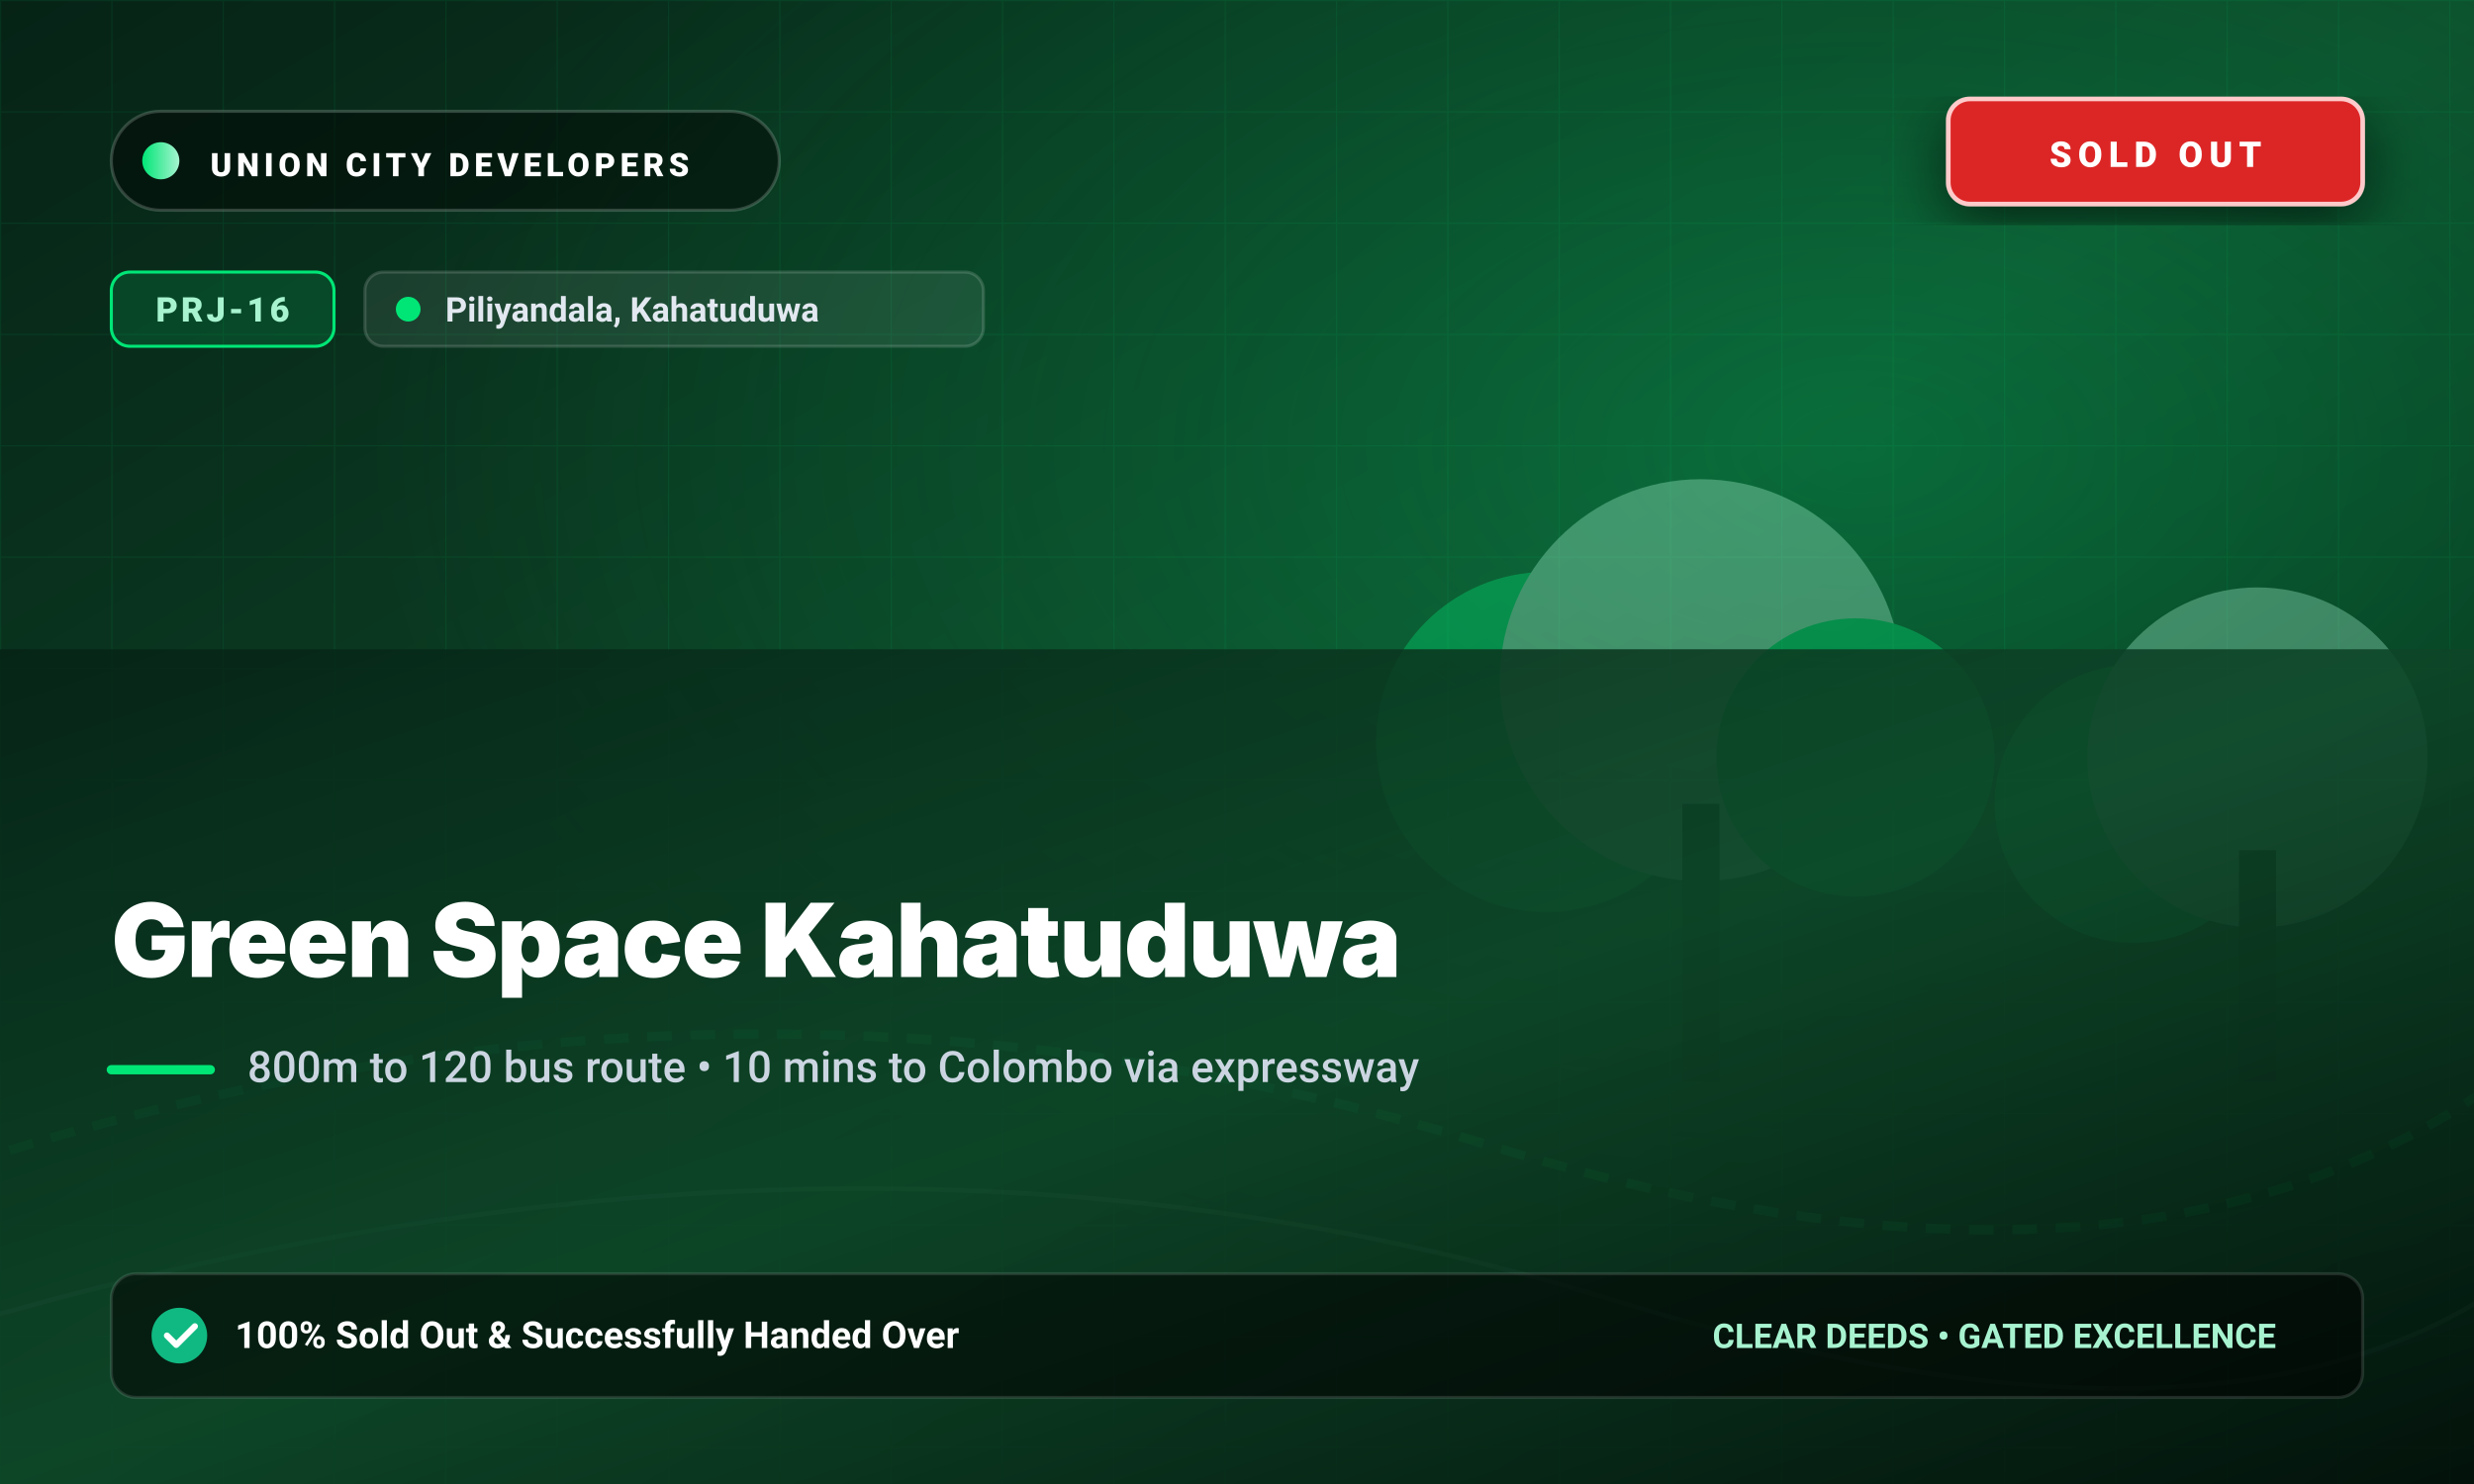
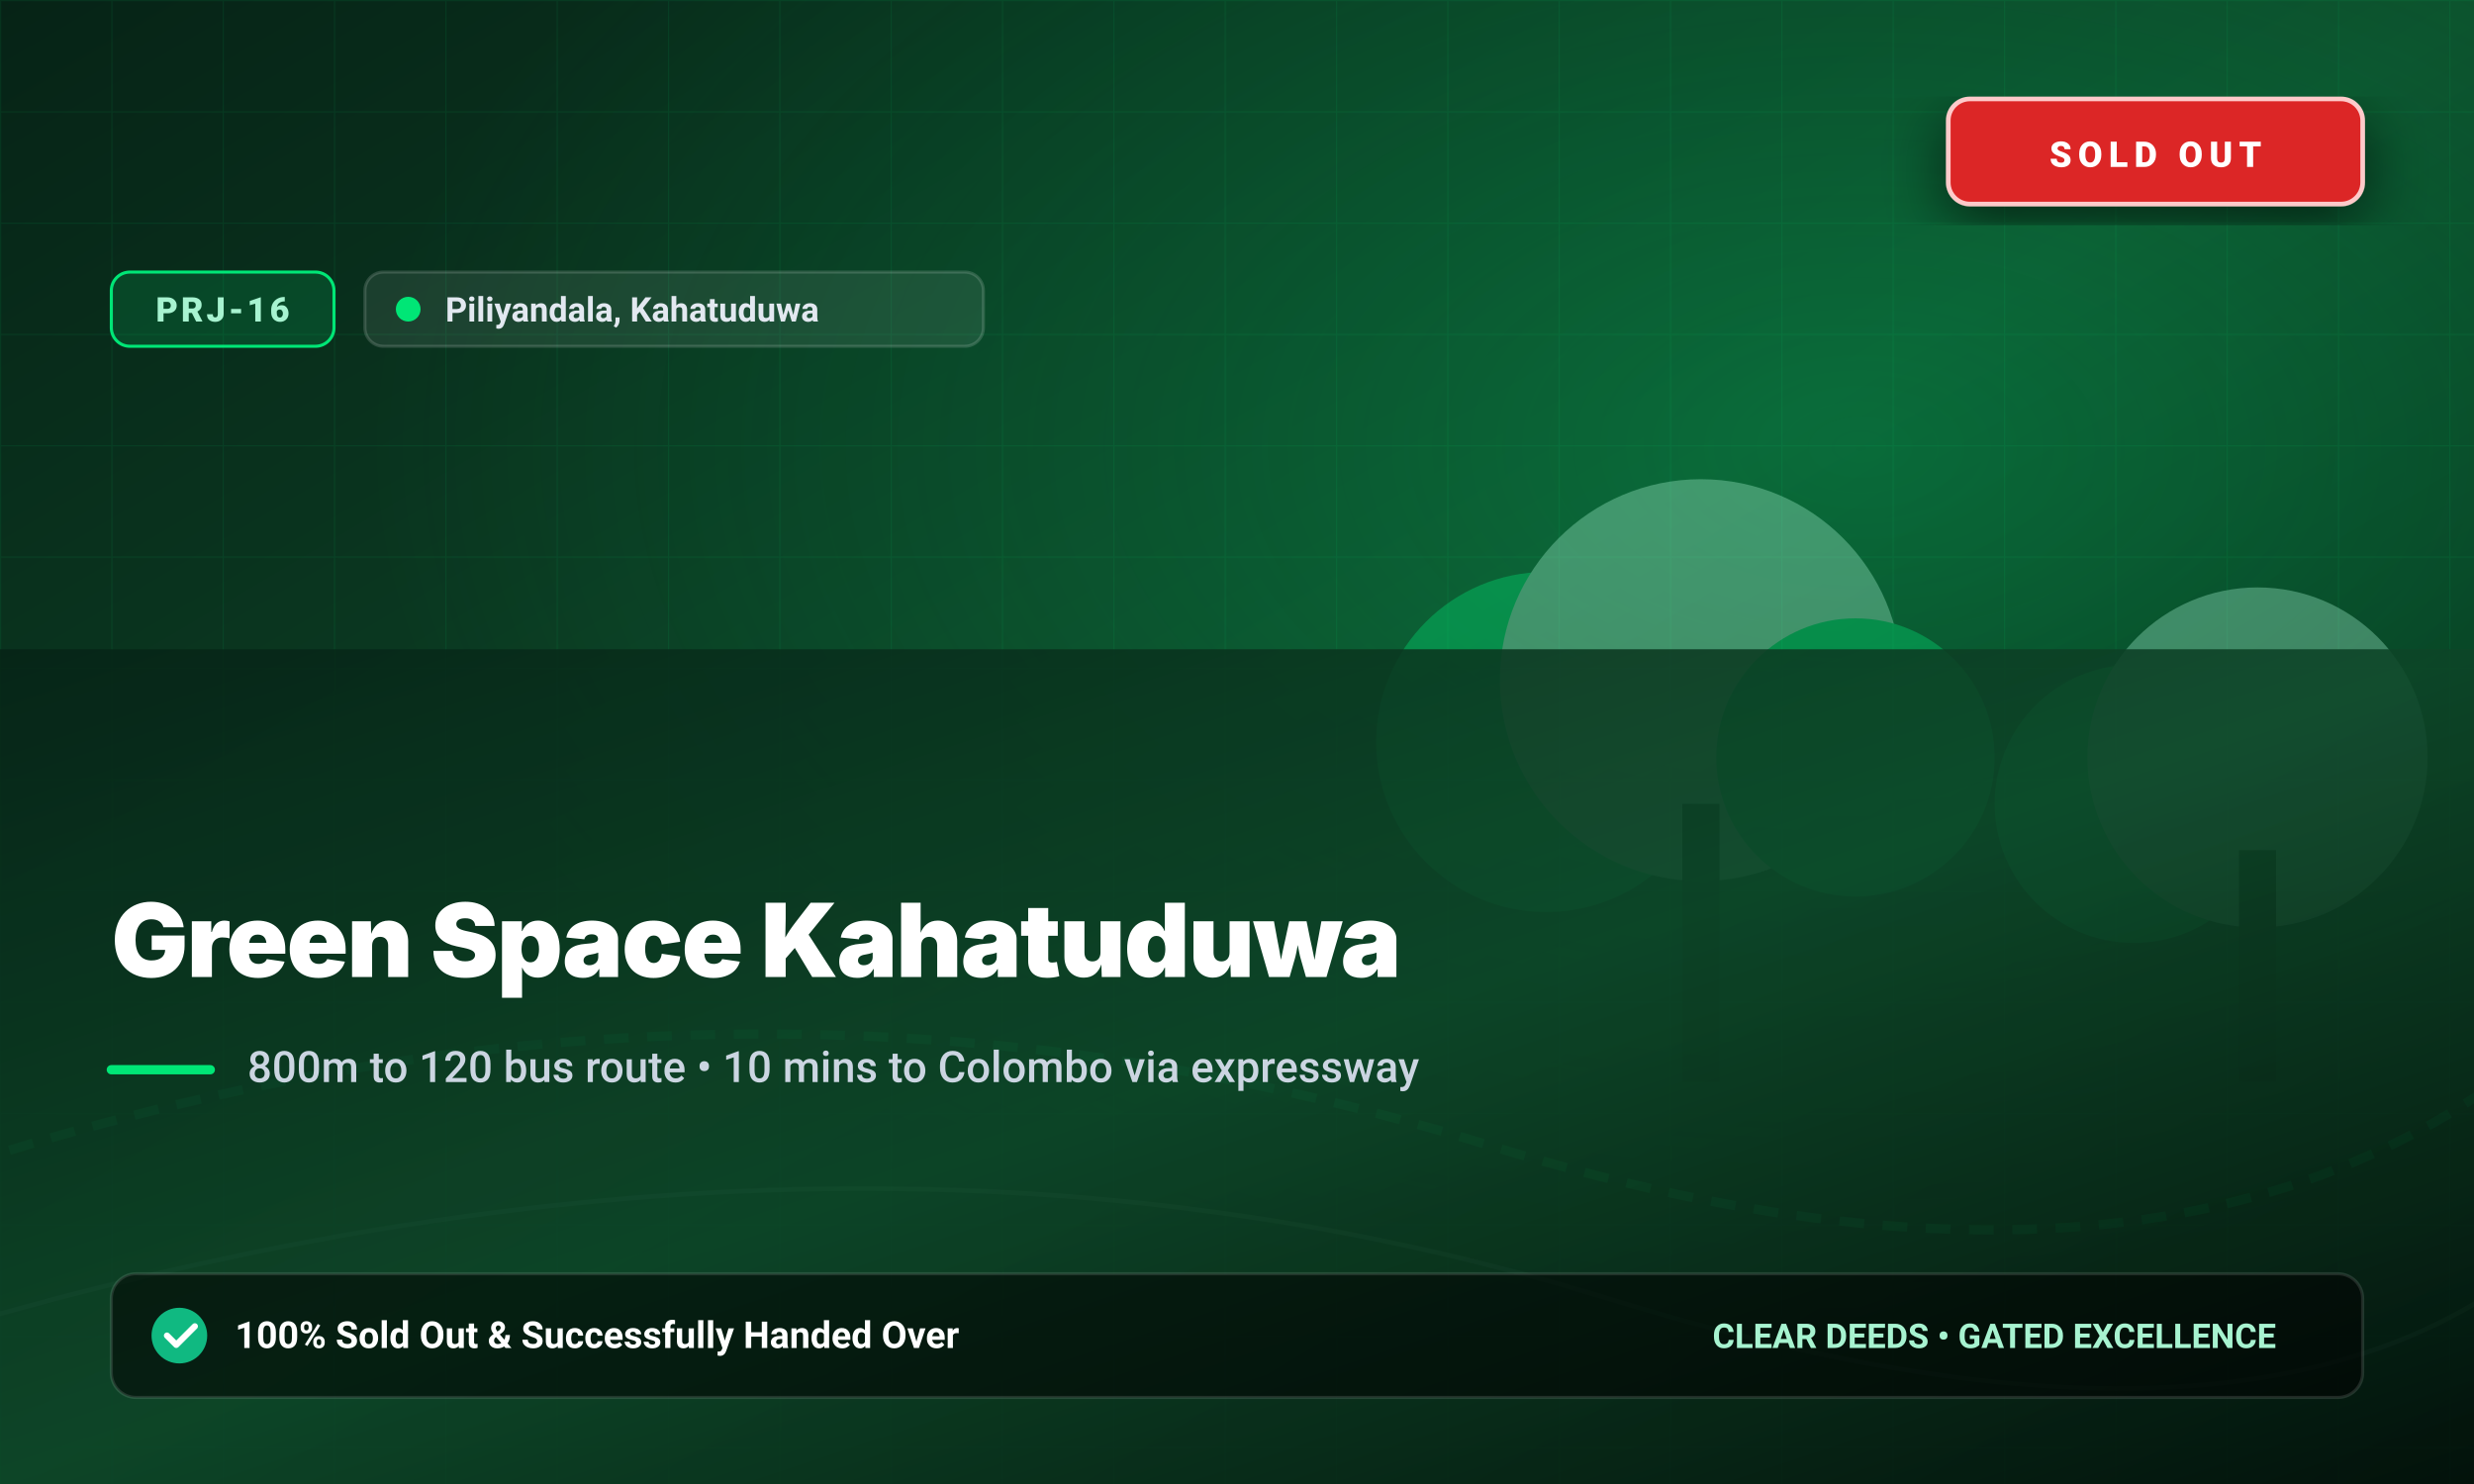
<svg xmlns="http://www.w3.org/2000/svg" viewBox="0 0 800 480" width="800" height="480">
  <defs>
    <linearGradient id="bgGrad_15" x1="0%" y1="0%" x2="100%" y2="100%">
      <stop offset="0%" stop-color="#062316" />
      <stop offset="50%" stop-color="#0d4527" />
      <stop offset="100%" stop-color="#03120b" />
    </linearGradient>
    <linearGradient id="accentGrad_15" x1="0%" y1="0%" x2="100%" y2="0%">
      <stop offset="0%" stop-color="#00E676" />
      <stop offset="100%" stop-color="#A7F3D0" />
    </linearGradient>
    <radialGradient id="glow_15" cx="75%" cy="30%" r="60%">
      <stop offset="0%" stop-color="#00E676" stop-opacity="0.25" />
      <stop offset="100%" stop-color="#00E676" stop-opacity="0" />
    </radialGradient>
    <pattern id="grid_15" width="36" height="36" patternUnits="userSpaceOnUse">
      <path d="M 36 0 L 0 0 0 36" fill="none" stroke="#00E676" stroke-width="0.75" stroke-opacity="0.08" />
    </pattern>
    <filter id="shadow_15" x="-20%" y="-20%" width="140%" height="140%">
      <feDropShadow dx="0" dy="6" stdDeviation="10" flood-color="#000" flood-opacity="0.6" />
    </filter>
  </defs>
  <rect width="800" height="480" fill="url(#bgGrad_15)" />
  <rect width="800" height="480" fill="url(#glow_15)" />
  <rect width="800" height="480" fill="url(#grid_15)" />
  <g opacity="0.35">
    <path d="M-50,390 Q 220,290 480,370 T 860,300" fill="none" stroke="#00E676" stroke-width="3" stroke-dasharray="8 6" />
    <path d="M-50,440 Q 260,340 520,420 T 860,360" fill="none" stroke="#A7F3D0" stroke-width="1.5" stroke-opacity="0.6" />
    <g transform="translate(420, 150)">
      <circle cx="80" cy="90" r="55" fill="#00E676" />
      <circle cx="130" cy="70" r="65" fill="#A7F3D0" />
      <circle cx="180" cy="95" r="45" fill="#00E676" />
      <rect x="124" y="110" width="12" height="90" fill="#041209" />
      <circle cx="270" cy="110" r="45" fill="#00E676" />
      <circle cx="310" cy="95" r="55" fill="#A7F3D0" />
      <rect x="304" y="125" width="12" height="75" fill="#041209" />
    </g>
  </g>
  <rect y="210" width="800" height="270" fill="url(#bgGrad_15)" opacity="0.88" />
-   <g transform="translate(36, 36)">
-     <rect width="216" height="32" rx="16" fill="rgba(0,0,0,0.45)" stroke="rgba(255,255,255,0.18)" stroke-width="1" />
-     <circle cx="16" cy="16" r="6" fill="url(#accentGrad_15)" />
-     <text x="32" y="21" fill="#FFFFFF" font-family="-apple-system, BlinkMacSystemFont, Segoe UI, Roboto, sans-serif" font-size="10.5" font-weight="800" letter-spacing="1.5">UNION CITY DEVELOPERS</text>
-   </g>
  <g transform="translate(630, 32)" filter="url(#shadow_15)">
    <rect width="134" height="34" rx="7" fill="#DC2626" stroke="#FECACA" stroke-width="1.5" />
    <text x="67" y="22" fill="#FFFFFF" font-family="-apple-system, BlinkMacSystemFont, Segoe UI, Roboto, sans-serif" font-size="11.5" font-weight="900" letter-spacing="2" text-anchor="middle">SOLD OUT</text>
  </g>
  <g transform="translate(36, 88)">
    <rect width="72" height="24" rx="6" fill="rgba(0, 230, 118, 0.15)" stroke="#00E676" stroke-width="1" />
    <text x="36" y="16" fill="#A7F3D0" font-family="-apple-system, BlinkMacSystemFont, Segoe UI, Roboto, sans-serif" font-size="11" font-weight="800" letter-spacing="1" text-anchor="middle">PRJ-16</text>
  </g>
  <g transform="translate(118, 88)">
    <rect width="200" height="24" rx="6" fill="rgba(255,255,255,0.08)" stroke="rgba(255,255,255,0.15)" stroke-width="1" />
    <circle cx="14" cy="12" r="4" fill="#00E676" />
    <text x="26" y="16" fill="#E2E8F0" font-family="-apple-system, BlinkMacSystemFont, Segoe UI, Roboto, sans-serif" font-size="11" font-weight="700">Piliyandala, Kahatuduwa</text>
  </g>
  <text x="36" y="316" fill="#FFFFFF" font-family="-apple-system, BlinkMacSystemFont, Segoe UI, Outfit, sans-serif" font-size="33" font-weight="900" letter-spacing="-0.5">Green Space Kahatuduwa</text>
  <g transform="translate(36, 346)">
    <line x1="0" y1="0" x2="32" y2="0" stroke="#00E676" stroke-width="3" stroke-linecap="round" />
    <text x="44" y="4" fill="#CBD5E1" font-family="-apple-system, BlinkMacSystemFont, Segoe UI, Roboto, sans-serif" font-size="14" font-weight="500">800m to 120 bus route • 10 mins to Colombo via expressway</text>
  </g>
  <g transform="translate(36, 412)">
    <rect width="728" height="40" rx="8" fill="rgba(0,0,0,0.55)" stroke="rgba(255,255,255,0.12)" stroke-width="1" />
    <circle cx="22" cy="20" r="9" fill="#10B981" />
    <path d="M 18 20 L 21 23 L 27 17" fill="none" stroke="#FFFFFF" stroke-width="2" stroke-linecap="round" stroke-linejoin="round" />
    <text x="40" y="24" fill="#FFFFFF" font-family="-apple-system, BlinkMacSystemFont, Segoe UI, Roboto, sans-serif" font-size="12" font-weight="700">100% Sold Out &amp; Successfully Handed Over</text>
    <text x="700" y="24" fill="#A7F3D0" font-family="-apple-system, BlinkMacSystemFont, Segoe UI, Roboto, sans-serif" font-size="11" font-weight="700" text-anchor="end">CLEAR DEEDS • GATED EXCELLENCE</text>
  </g>
</svg>
